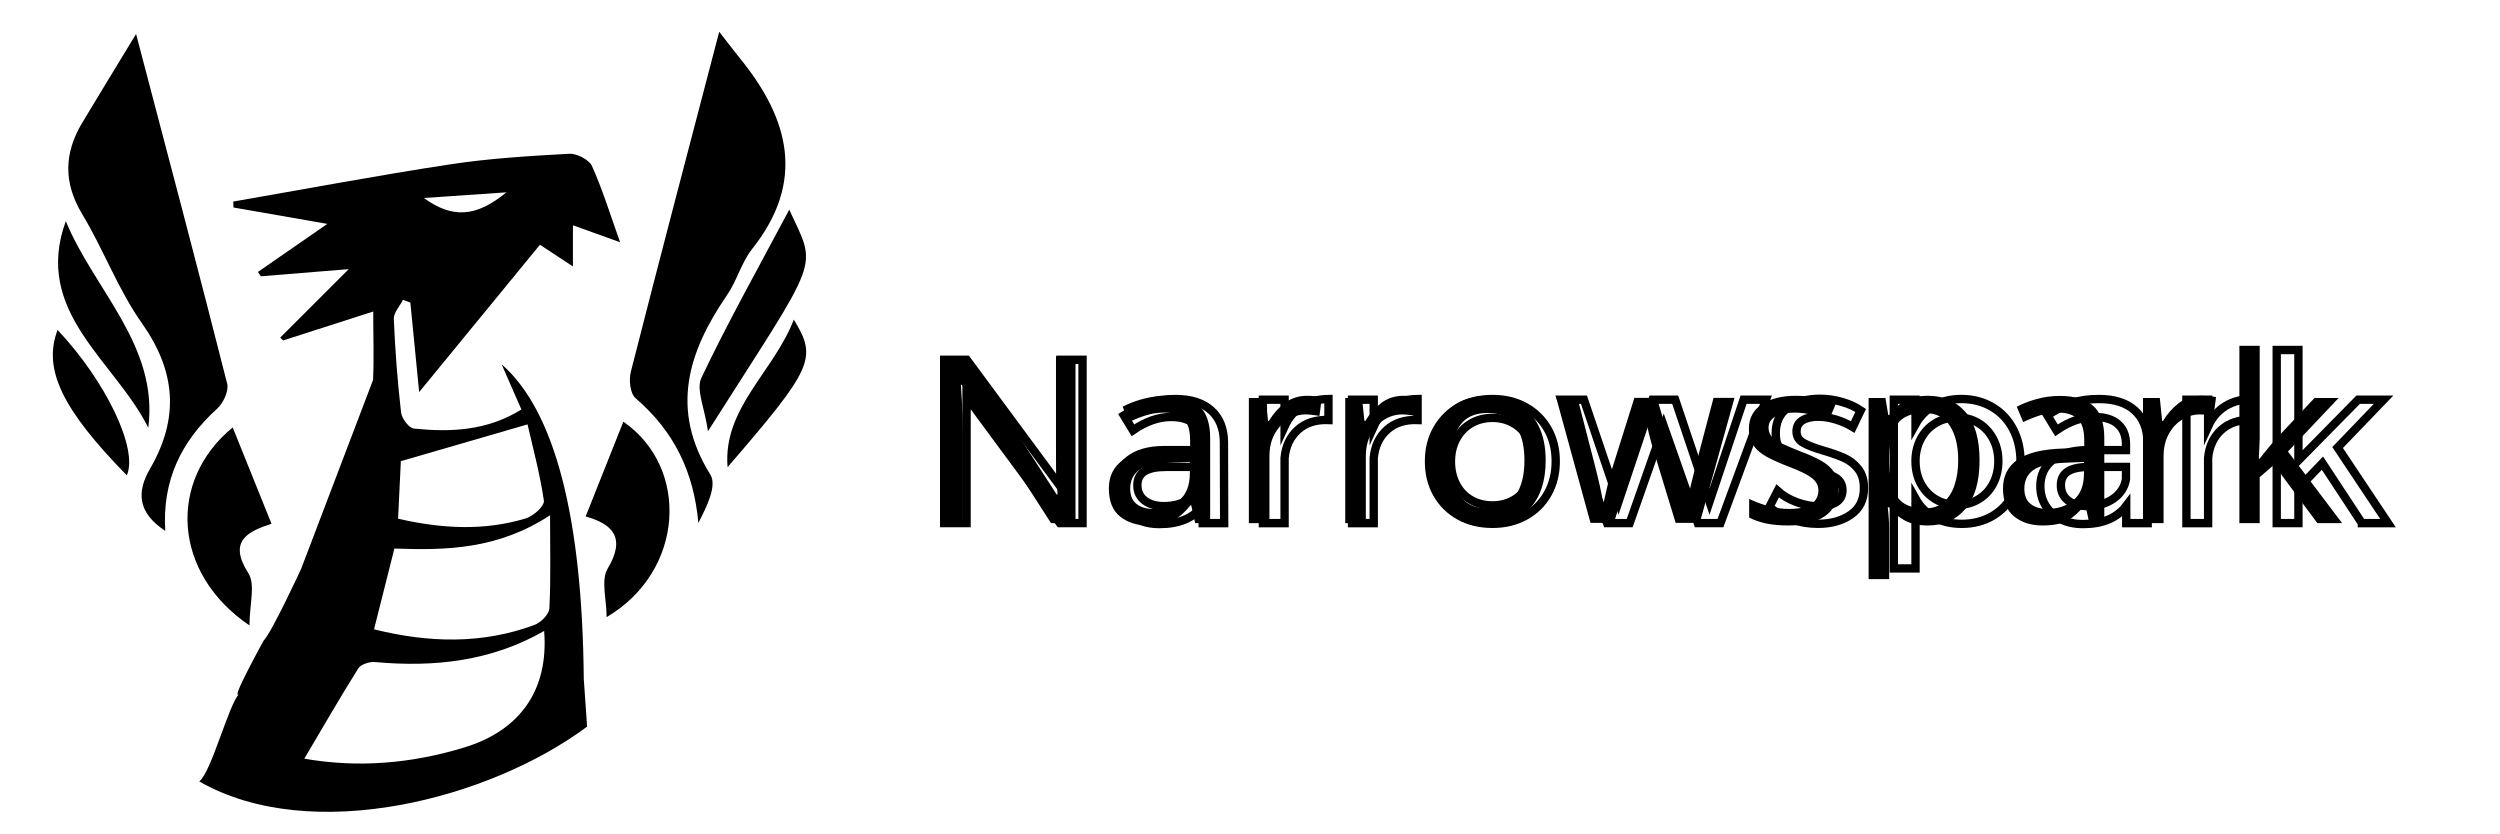
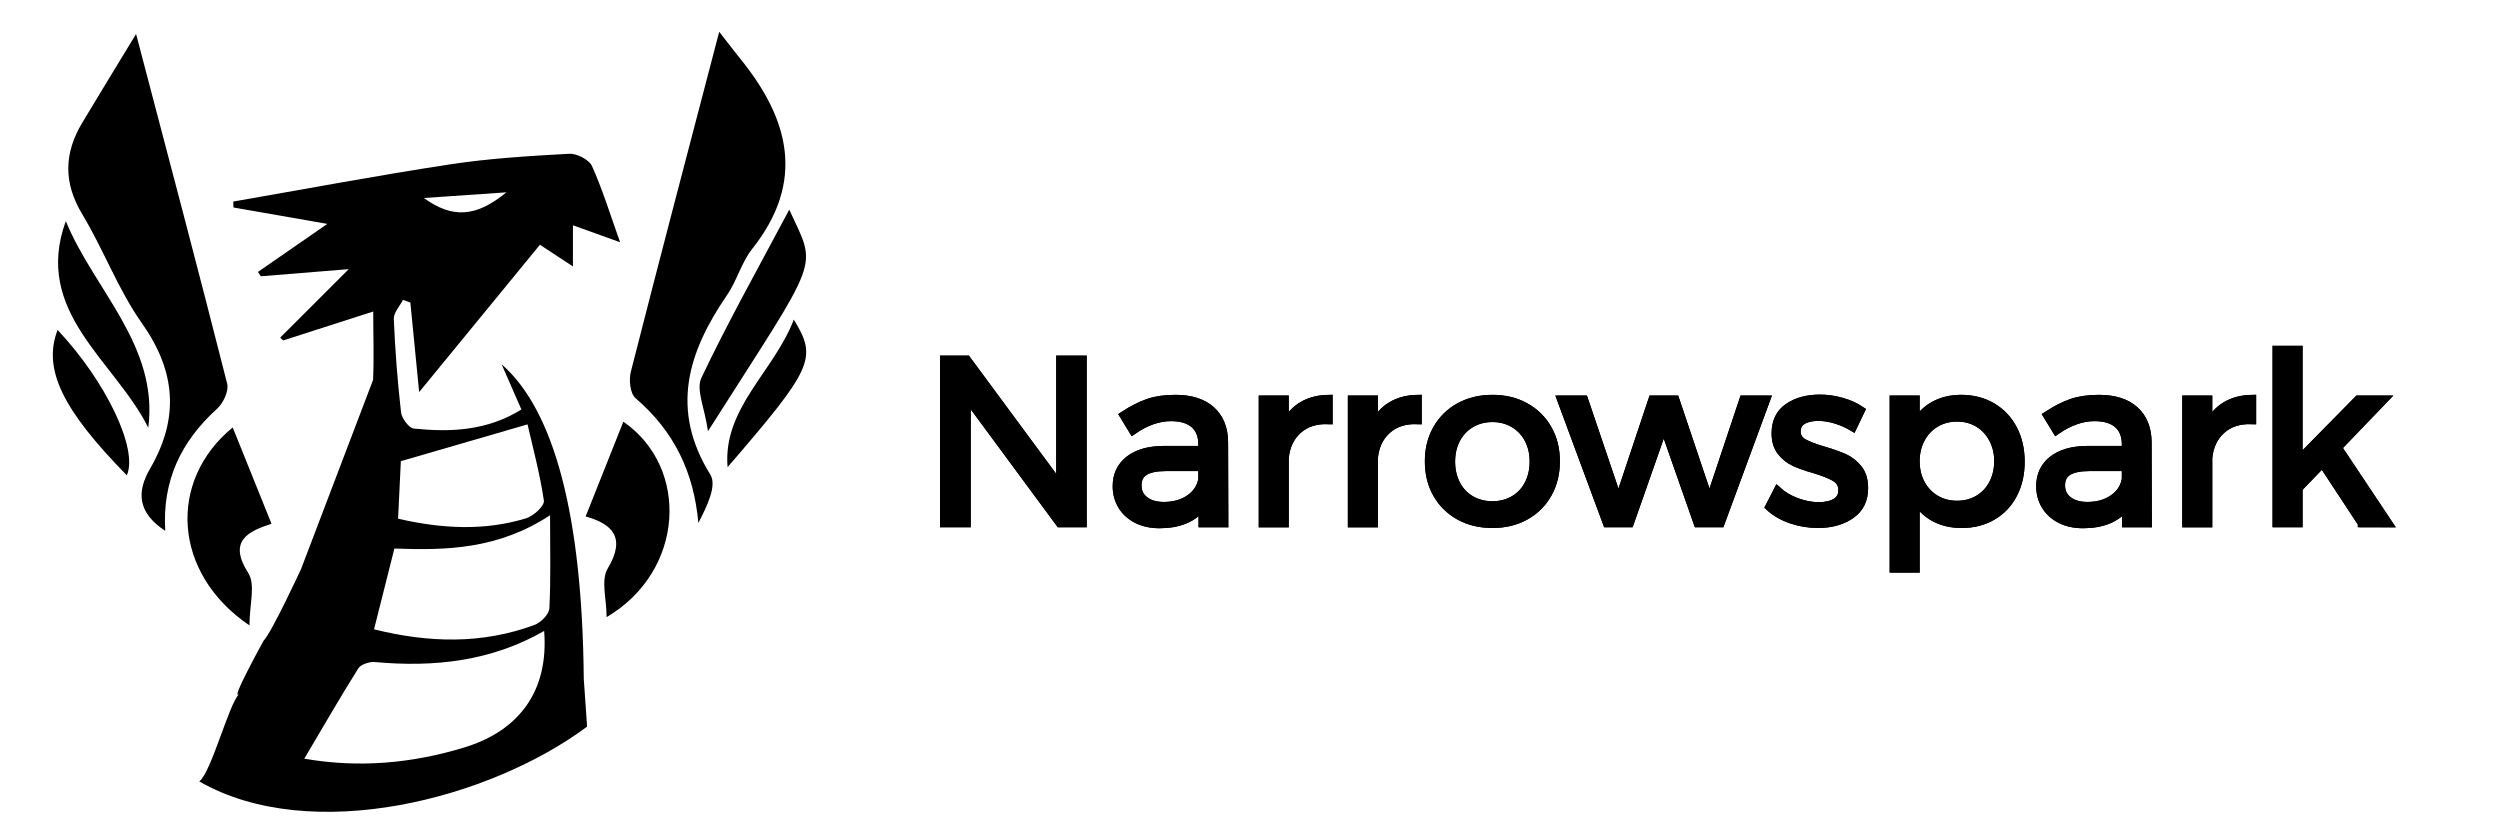
<svg xmlns="http://www.w3.org/2000/svg" version="1.1" id="Ebene_1" x="0px" y="0px" width="300px" height="100px" viewBox="0 0 300 100" enable-background="new 0 0 300 100" xml:space="preserve">
  <g>
    <g id="BoGJDx.tif_1_">
      <g>
        <path d="M16.329,4.079c3.91,14.888,7.498,28.402,10.929,41.951c0.224,0.886-0.455,2.332-1.217,3.025     c-4.329,3.932-6.575,8.622-6.213,14.647c-3.363-2.203-3.417-4.714-1.821-7.46c3.501-6.023,3.137-11.625-0.969-17.442     c-2.871-4.066-4.599-8.833-7.174-13.106c-2.275-3.776-2.179-7.321,0.007-10.968C11.775,11.544,13.717,8.381,16.329,4.079z" />
        <path d="M86.306,3.814c1.249,1.599,1.881,2.433,2.541,3.249c5.91,7.294,7.801,14.758,1.425,22.791     c-1.305,1.644-1.833,3.819-3.029,5.56c-4.712,6.862-6.844,13.755-2.008,21.529c0.835,1.342-0.416,3.838-1.433,5.811     c-0.537-6.047-2.867-10.961-7.527-14.965c-0.678-0.583-0.824-2.2-0.571-3.192C79.09,31.299,82.59,18.027,86.306,3.814z" />
        <path d="M29.938,75.052c-9.231-6.252-9.837-17.348-2.014-23.76c1.526,3.787,3.062,7.599,4.656,11.555     c-2.767,0.915-5.268,2.031-2.786,5.925C30.685,70.168,29.938,72.493,29.938,75.052z" />
        <path d="M70.275,61.977c1.583-3.976,3.071-7.713,4.528-11.372c7.98,5.506,7.36,17.936-2.01,23.45c0-2.185-0.71-4.431,0.137-5.844     C75.178,64.466,73.419,62.853,70.275,61.977z" />
        <path d="M7.899,26.535c3.38,8.245,11.153,14.934,9.897,24.797C13.807,43.304,3.905,37.458,7.899,26.535z" />
        <path d="M94.71,25.16c3.383,7.352,3.891,5.121-9.752,26.585c-0.403-2.829-1.464-4.988-0.786-6.412     C87.364,38.611,91.032,32.091,94.71,25.16z" />
        <path d="M6.91,39.592c5.833,6.201,9.701,14.326,8.307,17.447C7.425,49.095,5.128,44.269,6.91,39.592z" />
        <path d="M87.31,56.059c-0.592-7.066,5.543-11.441,7.948-17.708C98.092,42.987,97.594,44.135,87.31,56.059z" />
      </g>
    </g>
    <path d="M44.767,45.593c0.121-2.585,0.021-5.179,0.021-8.212c-3.801,1.22-7.306,2.347-10.811,3.472   c-0.118-0.114-0.236-0.227-0.354-0.341c2.568-2.564,5.135-5.129,8.225-8.215c-3.987,0.324-7.269,0.591-10.552,0.858   c-0.112-0.176-0.224-0.351-0.337-0.527c2.602-1.801,5.203-3.603,8.321-5.761c-4.09-0.715-7.676-1.342-11.262-1.968   c-0.01-0.238-0.019-0.475-0.029-0.713c8.676-1.505,17.329-3.139,26.035-4.465c4.716-0.719,9.515-1.006,14.29-1.27   c0.904-0.05,2.385,0.721,2.721,1.467c1.26,2.797,2.158,5.741,3.377,9.153c-2.147-0.773-3.767-1.356-5.661-2.038   c0,1.635,0,2.962,0,4.937c-1.456-0.956-2.476-1.625-3.96-2.599c-4.636,5.656-9.321,11.371-14.492,17.679   c-0.395-4.013-0.726-7.378-1.057-10.742c-0.296-0.108-0.591-0.216-0.886-0.324c-0.386,0.766-1.129,1.545-1.098,2.295   c0.156,3.745,0.442,7.49,0.87,11.215c0.083,0.718,0.943,1.876,1.547,1.937c4.399,0.444,8.746,0.279,12.893-2.291   c-0.763-1.742-1.515-3.46-2.375-5.425c6.397,5.578,9.683,18.394,9.86,37.749l0.399,5.729c-11.618,8.663-33.08,14.296-46.543,6.577   c1.452-1.076,3.562-9.356,4.812-10.53c-1.25,1.174,2.92-6.372,2.92-6.372c0.958-0.96,4.485-8.579,4.485-8.579 M36.517,91.039   c6.537,1.145,12.898,0.567,19.153-1.329c6.798-2.061,10.184-6.963,9.628-13.994c-6.313,3.619-13.153,4.385-20.297,3.73   c-0.652-0.06-1.699,0.277-1.996,0.747C40.799,83.703,38.734,87.294,36.517,91.039z M44.884,75.519   c6.561,1.628,12.952,1.807,19.248-0.525c0.78-0.289,1.754-1.282,1.791-1.99c0.185-3.468,0.084-6.951,0.084-11.173   c-6.255,4.095-12.451,4.223-18.681,3.994C46.507,69.076,45.756,72.058,44.884,75.519z M47.77,62.245   c5.37,1.229,10.387,1.461,15.345-0.043c0.907-0.275,2.243-1.499,2.151-2.124c-0.48-3.273-1.356-6.493-1.962-9.151   c-5.121,1.486-9.87,2.865-15.202,4.412C48.021,57.016,47.903,59.467,47.77,62.245z M60.766,23.081   c-3.098,0.213-6.196,0.426-9.903,0.68C54.27,26.225,57.115,26.088,60.766,23.081z" />
  </g>
  <rect x="110.5" y="42" fill="none" width="243" height="60" />
-   <text transform="matrix(1 0 0 1 110.5 62.7759)" font-family="'Montserrat-Regular'" font-size="28">Narrowspark</text>
+   <g enable-background="new    ">
+     <path stroke="#000000" stroke-miterlimit="10" d="M127.244,43.176h2.66v19.599h-2.716l-11.2-15.175v15.175H113.3V43.176h2.716   l11.228,15.203V43.176z" />
+     <path stroke="#000000" stroke-miterlimit="10" d="M144.324,62.775v-2.072c-1.102,1.457-2.828,2.186-5.18,2.186   c-1.027,0-1.928-0.197-2.702-0.588c-0.775-0.393-1.372-0.934-1.792-1.625c-0.42-0.689-0.63-1.465-0.63-2.324   c0-1.324,0.49-2.375,1.47-3.15c0.98-0.773,2.347-1.17,4.102-1.189h4.704v-0.699c0-1.045-0.322-1.854-0.966-2.422   c-0.644-0.57-1.582-0.855-2.814-0.855c-1.494,0-3.015,0.533-4.564,1.597l-1.092-1.792c1.064-0.69,2.048-1.19,2.954-1.498   c0.905-0.309,1.983-0.463,3.234-0.463c1.848,0,3.276,0.453,4.284,1.358c1.008,0.905,1.521,2.17,1.54,3.793l0.028,9.744H144.324z    M142.77,59.85c0.849-0.588,1.358-1.367,1.526-2.338v-1.484h-4.34c-1.176,0-2.049,0.178-2.618,0.533   c-0.57,0.354-0.854,0.914-0.854,1.68s0.289,1.371,0.868,1.82c0.578,0.447,1.353,0.672,2.324,0.672   C140.889,60.732,141.92,60.438,142.77,59.85z" />
+     <path stroke="#000000" stroke-miterlimit="10" d="M156.224,48.734c0.896-0.551,1.96-0.835,3.192-0.854V50.4   c-1.513-0.056-2.735,0.336-3.668,1.176c-0.934,0.84-1.467,1.969-1.597,3.389v7.811h-2.604V47.964h2.604v3.192   C154.637,50.092,155.328,49.285,156.224,48.734z" />
+     <path stroke="#000000" stroke-miterlimit="10" d="M166.92,48.734c0.896-0.551,1.959-0.835,3.191-0.854V50.4   c-1.512-0.056-2.734,0.336-3.668,1.176s-1.466,1.969-1.596,3.389v7.811h-2.604V47.964h2.604v3.192   C165.332,50.092,166.023,49.285,166.92,48.734z" />
+     <path stroke="#000000" stroke-miterlimit="10" d="M183.033,48.832c1.148,0.635,2.044,1.518,2.688,2.647   c0.645,1.129,0.967,2.422,0.967,3.877c0,1.457-0.322,2.754-0.967,3.893c-0.644,1.139-1.539,2.025-2.688,2.66   s-2.459,0.951-3.934,0.951c-1.494,0-2.814-0.316-3.963-0.951c-1.147-0.635-2.043-1.518-2.688-2.646s-0.967-2.432-0.967-3.906   c0-1.455,0.322-2.748,0.967-3.877c0.645-1.129,1.54-2.012,2.688-2.647c1.148-0.634,2.469-0.952,3.963-0.952   C180.574,47.879,181.885,48.198,183.033,48.832z M176.51,50.82c-0.757,0.447-1.345,1.068-1.765,1.861s-0.63,1.693-0.63,2.703   c0,1.025,0.21,1.941,0.63,2.742c0.42,0.805,1.008,1.424,1.765,1.863c0.756,0.438,1.619,0.658,2.59,0.658   c0.951,0,1.806-0.221,2.562-0.658c0.756-0.439,1.344-1.059,1.765-1.863c0.42-0.801,0.629-1.717,0.629-2.742   c0-1.01-0.209-1.91-0.629-2.703c-0.421-0.793-1.009-1.414-1.765-1.861c-0.756-0.449-1.61-0.672-2.562-0.672   C178.129,50.148,177.266,50.372,176.51,50.82z" />
+     <path stroke="#000000" stroke-miterlimit="10" d="M187.359,47.964h2.715l4.145,12.235l4.088-12.235h2.717l4.115,12.235   l4.088-12.235h2.688l-5.46,14.811h-2.717l-4.088-11.648l-4.088,11.648h-2.716L187.359,47.964z" />
+     <path stroke="#000000" stroke-miterlimit="10" d="M220.301,50.344c-0.738-0.225-1.442-0.336-2.114-0.336   c-0.784,0-1.414,0.145-1.89,0.434c-0.477,0.291-0.715,0.732-0.715,1.33s0.267,1.051,0.799,1.357   c0.531,0.309,1.339,0.621,2.422,0.939c1.025,0.299,1.866,0.598,2.52,0.896c0.653,0.297,1.209,0.736,1.666,1.314   c0.457,0.58,0.686,1.344,0.686,2.297c0,1.4-0.527,2.463-1.582,3.191s-2.365,1.092-3.934,1.092c-1.102,0-2.17-0.176-3.205-0.531   c-1.037-0.355-1.91-0.859-2.619-1.512l0.98-1.904c0.616,0.561,1.377,1.008,2.281,1.344c0.906,0.336,1.788,0.504,2.646,0.504   s1.549-0.158,2.072-0.477c0.522-0.316,0.784-0.801,0.784-1.455c0-0.672-0.276-1.176-0.826-1.512   c-0.551-0.336-1.386-0.672-2.506-1.008c-0.989-0.281-1.797-0.564-2.423-0.855c-0.625-0.289-1.156-0.713-1.596-1.273   c-0.438-0.561-0.658-1.287-0.658-2.184c0-1.381,0.504-2.417,1.513-3.108c1.008-0.69,2.269-1.036,3.78-1.036   c0.896,0,1.777,0.126,2.646,0.378s1.619,0.593,2.254,1.021l-0.952,1.989C221.715,50.867,221.037,50.568,220.301,50.344z" />
+     <path stroke="#000000" stroke-miterlimit="10" d="M239.047,48.832c1.082,0.635,1.922,1.521,2.52,2.661   c0.598,1.139,0.896,2.445,0.896,3.92c0,1.455-0.295,2.748-0.883,3.877c-0.588,1.131-1.418,2.008-2.492,2.633   c-1.073,0.625-2.301,0.938-3.682,0.938c-1.251,0-2.352-0.26-3.304-0.783s-1.699-1.27-2.24-2.24v8.371h-2.604V47.964h2.604v2.94   c0.541-0.971,1.283-1.717,2.226-2.241c0.943-0.522,2.03-0.784,3.262-0.784C236.731,47.879,237.963,48.198,239.047,48.832z    M237.408,59.92c0.756-0.447,1.344-1.072,1.764-1.877c0.42-0.801,0.631-1.707,0.631-2.715c0-0.99-0.215-1.885-0.645-2.688   s-1.018-1.43-1.764-1.877c-0.747-0.448-1.596-0.671-2.549-0.671c-0.951,0-1.805,0.224-2.562,0.671   c-0.756,0.447-1.349,1.074-1.778,1.877s-0.644,1.697-0.644,2.688c0,1.027,0.214,1.938,0.644,2.73s1.022,1.414,1.778,1.861   c0.757,0.447,1.61,0.672,2.562,0.672C235.799,60.592,236.652,60.367,237.408,59.92z" />
+     <path stroke="#000000" stroke-miterlimit="10" d="M255.146,62.775v-2.072c-1.102,1.457-2.828,2.186-5.18,2.186   c-1.027,0-1.928-0.197-2.703-0.588c-0.774-0.393-1.371-0.934-1.791-1.625c-0.42-0.689-0.631-1.465-0.631-2.324   c0-1.324,0.49-2.375,1.471-3.15c0.979-0.773,2.347-1.17,4.102-1.189h4.704v-0.699c0-1.045-0.321-1.854-0.966-2.422   c-0.645-0.57-1.582-0.855-2.814-0.855c-1.493,0-3.015,0.533-4.563,1.597l-1.093-1.792c1.064-0.69,2.049-1.19,2.955-1.498   c0.904-0.309,1.982-0.463,3.233-0.463c1.849,0,3.276,0.453,4.284,1.358c1.008,0.905,1.521,2.17,1.54,3.793l0.028,9.744H255.146z    M253.592,59.85c0.85-0.588,1.358-1.367,1.526-2.338v-1.484h-4.34c-1.177,0-2.049,0.178-2.618,0.533   c-0.57,0.354-0.854,0.914-0.854,1.68s0.289,1.371,0.867,1.82c0.578,0.447,1.354,0.672,2.324,0.672   C251.711,60.732,252.742,60.438,253.592,59.85z" />
+     <path stroke="#000000" stroke-miterlimit="10" d="M267.047,48.734c0.896-0.551,1.959-0.835,3.191-0.854V50.4   c-1.512-0.056-2.734,0.336-3.668,1.176s-1.466,1.969-1.596,3.389v7.811h-2.604V47.964h2.604v3.192   C265.459,50.092,266.15,49.285,267.047,48.734z" />
+     <path stroke="#000000" stroke-miterlimit="10" d="M283.426,62.775l-4.732-7.195l-2.884,2.996v4.199h-2.604V42h2.604v13.245   l7.168-7.28h3.052l-5.516,5.739l6.048,9.072H283.426z" />
+   </g>
  <g enable-background="new    ">
    <path fill="none" stroke="#000000" stroke-miterlimit="10" d="M127.244,43.176h2.66v19.599h-2.716l-11.2-15.175v15.175H113.3   V43.176h2.716l11.228,15.203V43.176z" />
-     <path fill="none" stroke="#000000" stroke-miterlimit="10" d="M144.324,62.775v-2.072c-1.102,1.457-2.828,2.186-5.18,2.186   c-1.027,0-1.928-0.197-2.702-0.588c-0.775-0.393-1.372-0.934-1.792-1.625c-0.42-0.689-0.63-1.465-0.63-2.324   c0-1.324,0.49-2.375,1.47-3.15c0.98-0.773,2.347-1.17,4.102-1.189h4.704v-0.699c0-1.045-0.322-1.854-0.966-2.422   c-0.644-0.57-1.582-0.855-2.814-0.855c-1.494,0-3.015,0.533-4.564,1.597l-1.092-1.792c1.064-0.69,2.048-1.19,2.954-1.498   c0.905-0.309,1.983-0.463,3.234-0.463c1.848,0,3.276,0.453,4.284,1.358c1.008,0.905,1.521,2.17,1.54,3.793l0.028,9.744H144.324z    M142.77,59.85c0.849-0.588,1.358-1.367,1.526-2.338v-1.484h-4.34c-1.176,0-2.049,0.178-2.618,0.533   c-0.57,0.354-0.854,0.914-0.854,1.68s0.289,1.371,0.868,1.82c0.578,0.447,1.353,0.672,2.324,0.672   C140.889,60.732,141.92,60.438,142.77,59.85z" />
-     <path fill="none" stroke="#000000" stroke-miterlimit="10" d="M156.224,48.734c0.896-0.551,1.96-0.835,3.192-0.854V50.4   c-1.513-0.056-2.735,0.336-3.668,1.176c-0.934,0.84-1.467,1.969-1.597,3.389v7.811h-2.604V47.964h2.604v3.192   C154.637,50.092,155.328,49.285,156.224,48.734z" />
-     <path fill="none" stroke="#000000" stroke-miterlimit="10" d="M166.92,48.734c0.896-0.551,1.959-0.835,3.191-0.854V50.4   c-1.512-0.056-2.734,0.336-3.668,1.176s-1.466,1.969-1.596,3.389v7.811h-2.604V47.964h2.604v3.192   C165.332,50.092,166.023,49.285,166.92,48.734z" />
+     <path fill="none" stroke="#000000" stroke-miterlimit="10" d="M144.324,62.775v-2.072c-1.102,1.457-2.828,2.186-5.18,2.186   c-1.027,0-1.928-0.197-2.702-0.588c-0.775-0.393-1.372-0.934-1.792-1.625c-0.42-0.689-0.63-1.465-0.63-2.324   c0-1.324,0.49-2.375,1.47-3.15c0.98-0.773,2.347-1.17,4.102-1.189h4.704v-0.699c0-1.045-0.322-1.854-0.966-2.422   c-0.644-0.57-1.582-0.855-2.814-0.855c-1.494,0-3.015,0.533-4.564,1.597l-1.092-1.792c1.064-0.69,2.048-1.19,2.954-1.498   c0.905-0.309,1.983-0.463,3.234-0.463c1.848,0,3.276,0.453,4.284,1.358c1.008,0.905,1.521,2.17,1.54,3.793l0.028,9.744   L144.324,62.775L144.324,62.775z M142.77,59.85c0.849-0.588,1.358-1.367,1.526-2.338v-1.484h-4.34   c-1.176,0-2.049,0.178-2.618,0.533c-0.57,0.354-0.854,0.914-0.854,1.68s0.289,1.371,0.868,1.82   c0.578,0.447,1.353,0.672,2.324,0.672C140.889,60.732,141.92,60.438,142.77,59.85z" />
+     <path fill="none" stroke="#000000" stroke-miterlimit="10" d="M156.224,48.734c0.896-0.551,1.96-0.835,3.192-0.854v2.52   c-1.513-0.056-2.735,0.336-3.668,1.176c-0.934,0.84-1.467,1.969-1.597,3.389v7.811h-2.604V47.964h2.604v3.192   C154.637,50.092,155.328,49.285,156.224,48.734z" />
+     <path fill="none" stroke="#000000" stroke-miterlimit="10" d="M166.92,48.734c0.896-0.551,1.959-0.835,3.191-0.854v2.52   c-1.512-0.056-2.734,0.336-3.668,1.176s-1.466,1.969-1.596,3.389v7.811h-2.604V47.964h2.604v3.192   C165.332,50.092,166.023,49.285,166.92,48.734z" />
    <path fill="none" stroke="#000000" stroke-miterlimit="10" d="M183.033,48.832c1.148,0.635,2.044,1.518,2.688,2.647   c0.645,1.129,0.967,2.422,0.967,3.877c0,1.457-0.322,2.754-0.967,3.893c-0.644,1.139-1.539,2.025-2.688,2.66   s-2.459,0.951-3.934,0.951c-1.494,0-2.814-0.316-3.963-0.951c-1.147-0.635-2.043-1.518-2.688-2.646s-0.967-2.432-0.967-3.906   c0-1.455,0.322-2.748,0.967-3.877c0.645-1.129,1.54-2.012,2.688-2.647c1.148-0.634,2.469-0.952,3.963-0.952   C180.574,47.879,181.885,48.198,183.033,48.832z M176.51,50.82c-0.757,0.447-1.345,1.068-1.765,1.861s-0.63,1.693-0.63,2.703   c0,1.025,0.21,1.941,0.63,2.742c0.42,0.805,1.008,1.424,1.765,1.863c0.756,0.438,1.619,0.658,2.59,0.658   c0.951,0,1.806-0.221,2.562-0.658c0.756-0.439,1.344-1.059,1.765-1.863c0.42-0.801,0.629-1.717,0.629-2.742   c0-1.01-0.209-1.91-0.629-2.703c-0.421-0.793-1.009-1.414-1.765-1.861c-0.756-0.449-1.61-0.672-2.562-0.672   C178.129,50.148,177.266,50.372,176.51,50.82z" />
    <path fill="none" stroke="#000000" stroke-miterlimit="10" d="M187.359,47.964h2.715l4.145,12.235l4.088-12.235h2.717l4.115,12.235   l4.088-12.235h2.688l-5.46,14.811h-2.717l-4.088-11.648l-4.088,11.648h-2.716L187.359,47.964z" />
    <path fill="none" stroke="#000000" stroke-miterlimit="10" d="M220.301,50.344c-0.738-0.225-1.442-0.336-2.114-0.336   c-0.784,0-1.414,0.145-1.89,0.434c-0.477,0.291-0.715,0.732-0.715,1.33s0.267,1.051,0.799,1.357   c0.531,0.309,1.339,0.621,2.422,0.939c1.025,0.299,1.866,0.598,2.52,0.896c0.653,0.297,1.209,0.736,1.666,1.314   c0.457,0.58,0.686,1.344,0.686,2.297c0,1.4-0.527,2.463-1.582,3.191s-2.365,1.092-3.934,1.092c-1.102,0-2.17-0.176-3.205-0.531   c-1.037-0.355-1.91-0.859-2.619-1.512l0.98-1.904c0.616,0.561,1.377,1.008,2.281,1.344c0.906,0.336,1.788,0.504,2.646,0.504   s1.549-0.158,2.072-0.477c0.522-0.316,0.784-0.801,0.784-1.455c0-0.672-0.276-1.176-0.826-1.512   c-0.551-0.336-1.386-0.672-2.506-1.008c-0.989-0.281-1.797-0.564-2.423-0.855c-0.625-0.289-1.156-0.713-1.596-1.273   c-0.438-0.561-0.658-1.287-0.658-2.184c0-1.381,0.504-2.417,1.513-3.108c1.008-0.69,2.269-1.036,3.78-1.036   c0.896,0,1.777,0.126,2.646,0.378s1.619,0.593,2.254,1.021l-0.952,1.989C221.715,50.867,221.037,50.568,220.301,50.344z" />
    <path fill="none" stroke="#000000" stroke-miterlimit="10" d="M239.047,48.832c1.082,0.635,1.922,1.521,2.52,2.661   c0.598,1.139,0.896,2.445,0.896,3.92c0,1.455-0.295,2.748-0.883,3.877c-0.588,1.131-1.418,2.008-2.492,2.633   c-1.073,0.625-2.301,0.938-3.682,0.938c-1.251,0-2.352-0.26-3.304-0.783s-1.699-1.27-2.24-2.24v8.371h-2.604V47.964h2.604v2.94   c0.541-0.971,1.283-1.717,2.226-2.241c0.943-0.522,2.03-0.784,3.262-0.784C236.731,47.879,237.963,48.198,239.047,48.832z    M237.408,59.92c0.756-0.447,1.344-1.072,1.764-1.877c0.42-0.801,0.631-1.707,0.631-2.715c0-0.99-0.215-1.885-0.645-2.688   s-1.018-1.43-1.764-1.877c-0.747-0.448-1.596-0.671-2.549-0.671c-0.951,0-1.805,0.224-2.562,0.671   c-0.756,0.447-1.349,1.074-1.778,1.877s-0.644,1.697-0.644,2.688c0,1.027,0.214,1.938,0.644,2.73s1.022,1.414,1.778,1.861   c0.757,0.447,1.61,0.672,2.562,0.672C235.799,60.592,236.652,60.367,237.408,59.92z" />
-     <path fill="none" stroke="#000000" stroke-miterlimit="10" d="M255.146,62.775v-2.072c-1.102,1.457-2.828,2.186-5.18,2.186   c-1.027,0-1.928-0.197-2.703-0.588c-0.774-0.393-1.371-0.934-1.791-1.625c-0.42-0.689-0.631-1.465-0.631-2.324   c0-1.324,0.49-2.375,1.471-3.15c0.979-0.773,2.347-1.17,4.102-1.189h4.704v-0.699c0-1.045-0.321-1.854-0.966-2.422   c-0.645-0.57-1.582-0.855-2.814-0.855c-1.493,0-3.015,0.533-4.563,1.597l-1.093-1.792c1.064-0.69,2.049-1.19,2.955-1.498   c0.904-0.309,1.982-0.463,3.233-0.463c1.849,0,3.276,0.453,4.284,1.358c1.008,0.905,1.521,2.17,1.54,3.793l0.028,9.744H255.146z    M253.592,59.85c0.85-0.588,1.358-1.367,1.526-2.338v-1.484h-4.34c-1.177,0-2.049,0.178-2.618,0.533   c-0.57,0.354-0.854,0.914-0.854,1.68s0.289,1.371,0.867,1.82c0.578,0.447,1.354,0.672,2.324,0.672   C251.711,60.732,252.742,60.438,253.592,59.85z" />
-     <path fill="none" stroke="#000000" stroke-miterlimit="10" d="M267.047,48.734c0.896-0.551,1.959-0.835,3.191-0.854V50.4   c-1.512-0.056-2.734,0.336-3.668,1.176s-1.466,1.969-1.596,3.389v7.811h-2.604V47.964h2.604v3.192   C265.459,50.092,266.15,49.285,267.047,48.734z" />
-     <path fill="none" stroke="#000000" stroke-miterlimit="10" d="M283.426,62.775l-4.732-7.195l-2.884,2.996v4.199h-2.604V42h2.604   v13.245l7.168-7.28h3.052l-5.516,5.739l6.048,9.072H283.426z" />
+     <path fill="none" stroke="#000000" stroke-miterlimit="10" d="M255.146,62.775v-2.072c-1.102,1.457-2.828,2.186-5.18,2.186   c-1.027,0-1.928-0.197-2.703-0.588c-0.774-0.393-1.371-0.934-1.791-1.625c-0.42-0.689-0.631-1.465-0.631-2.324   c0-1.324,0.49-2.375,1.471-3.15c0.979-0.773,2.347-1.17,4.102-1.189h4.704v-0.699c0-1.045-0.321-1.854-0.966-2.422   c-0.645-0.57-1.582-0.855-2.814-0.855c-1.493,0-3.015,0.533-4.563,1.597l-1.093-1.792c1.064-0.69,2.049-1.19,2.955-1.498   c0.904-0.309,1.982-0.463,3.233-0.463c1.849,0,3.276,0.453,4.284,1.358c1.008,0.905,1.521,2.17,1.54,3.793l0.028,9.744   L255.146,62.775L255.146,62.775z M253.592,59.85c0.85-0.588,1.358-1.367,1.526-2.338v-1.484h-4.34   c-1.177,0-2.049,0.178-2.618,0.533c-0.57,0.354-0.854,0.914-0.854,1.68s0.289,1.371,0.867,1.82   c0.578,0.447,1.354,0.672,2.324,0.672C251.711,60.732,252.742,60.438,253.592,59.85z" />
+     <path fill="none" stroke="#000000" stroke-miterlimit="10" d="M267.047,48.734c0.896-0.551,1.959-0.835,3.191-0.854v2.52   c-1.512-0.056-2.734,0.336-3.668,1.176s-1.466,1.969-1.596,3.389v7.811h-2.604V47.964h2.604v3.192   C265.459,50.092,266.15,49.285,267.047,48.734z" />
+     <path fill="none" stroke="#000000" stroke-miterlimit="10" d="M283.426,62.775l-4.732-7.195l-2.884,2.996v4.199h-2.604V42h2.604   v13.245l7.168-7.28h3.052l-5.516,5.739l6.048,9.072L283.426,62.775L283.426,62.775z" />
  </g>
</svg>
